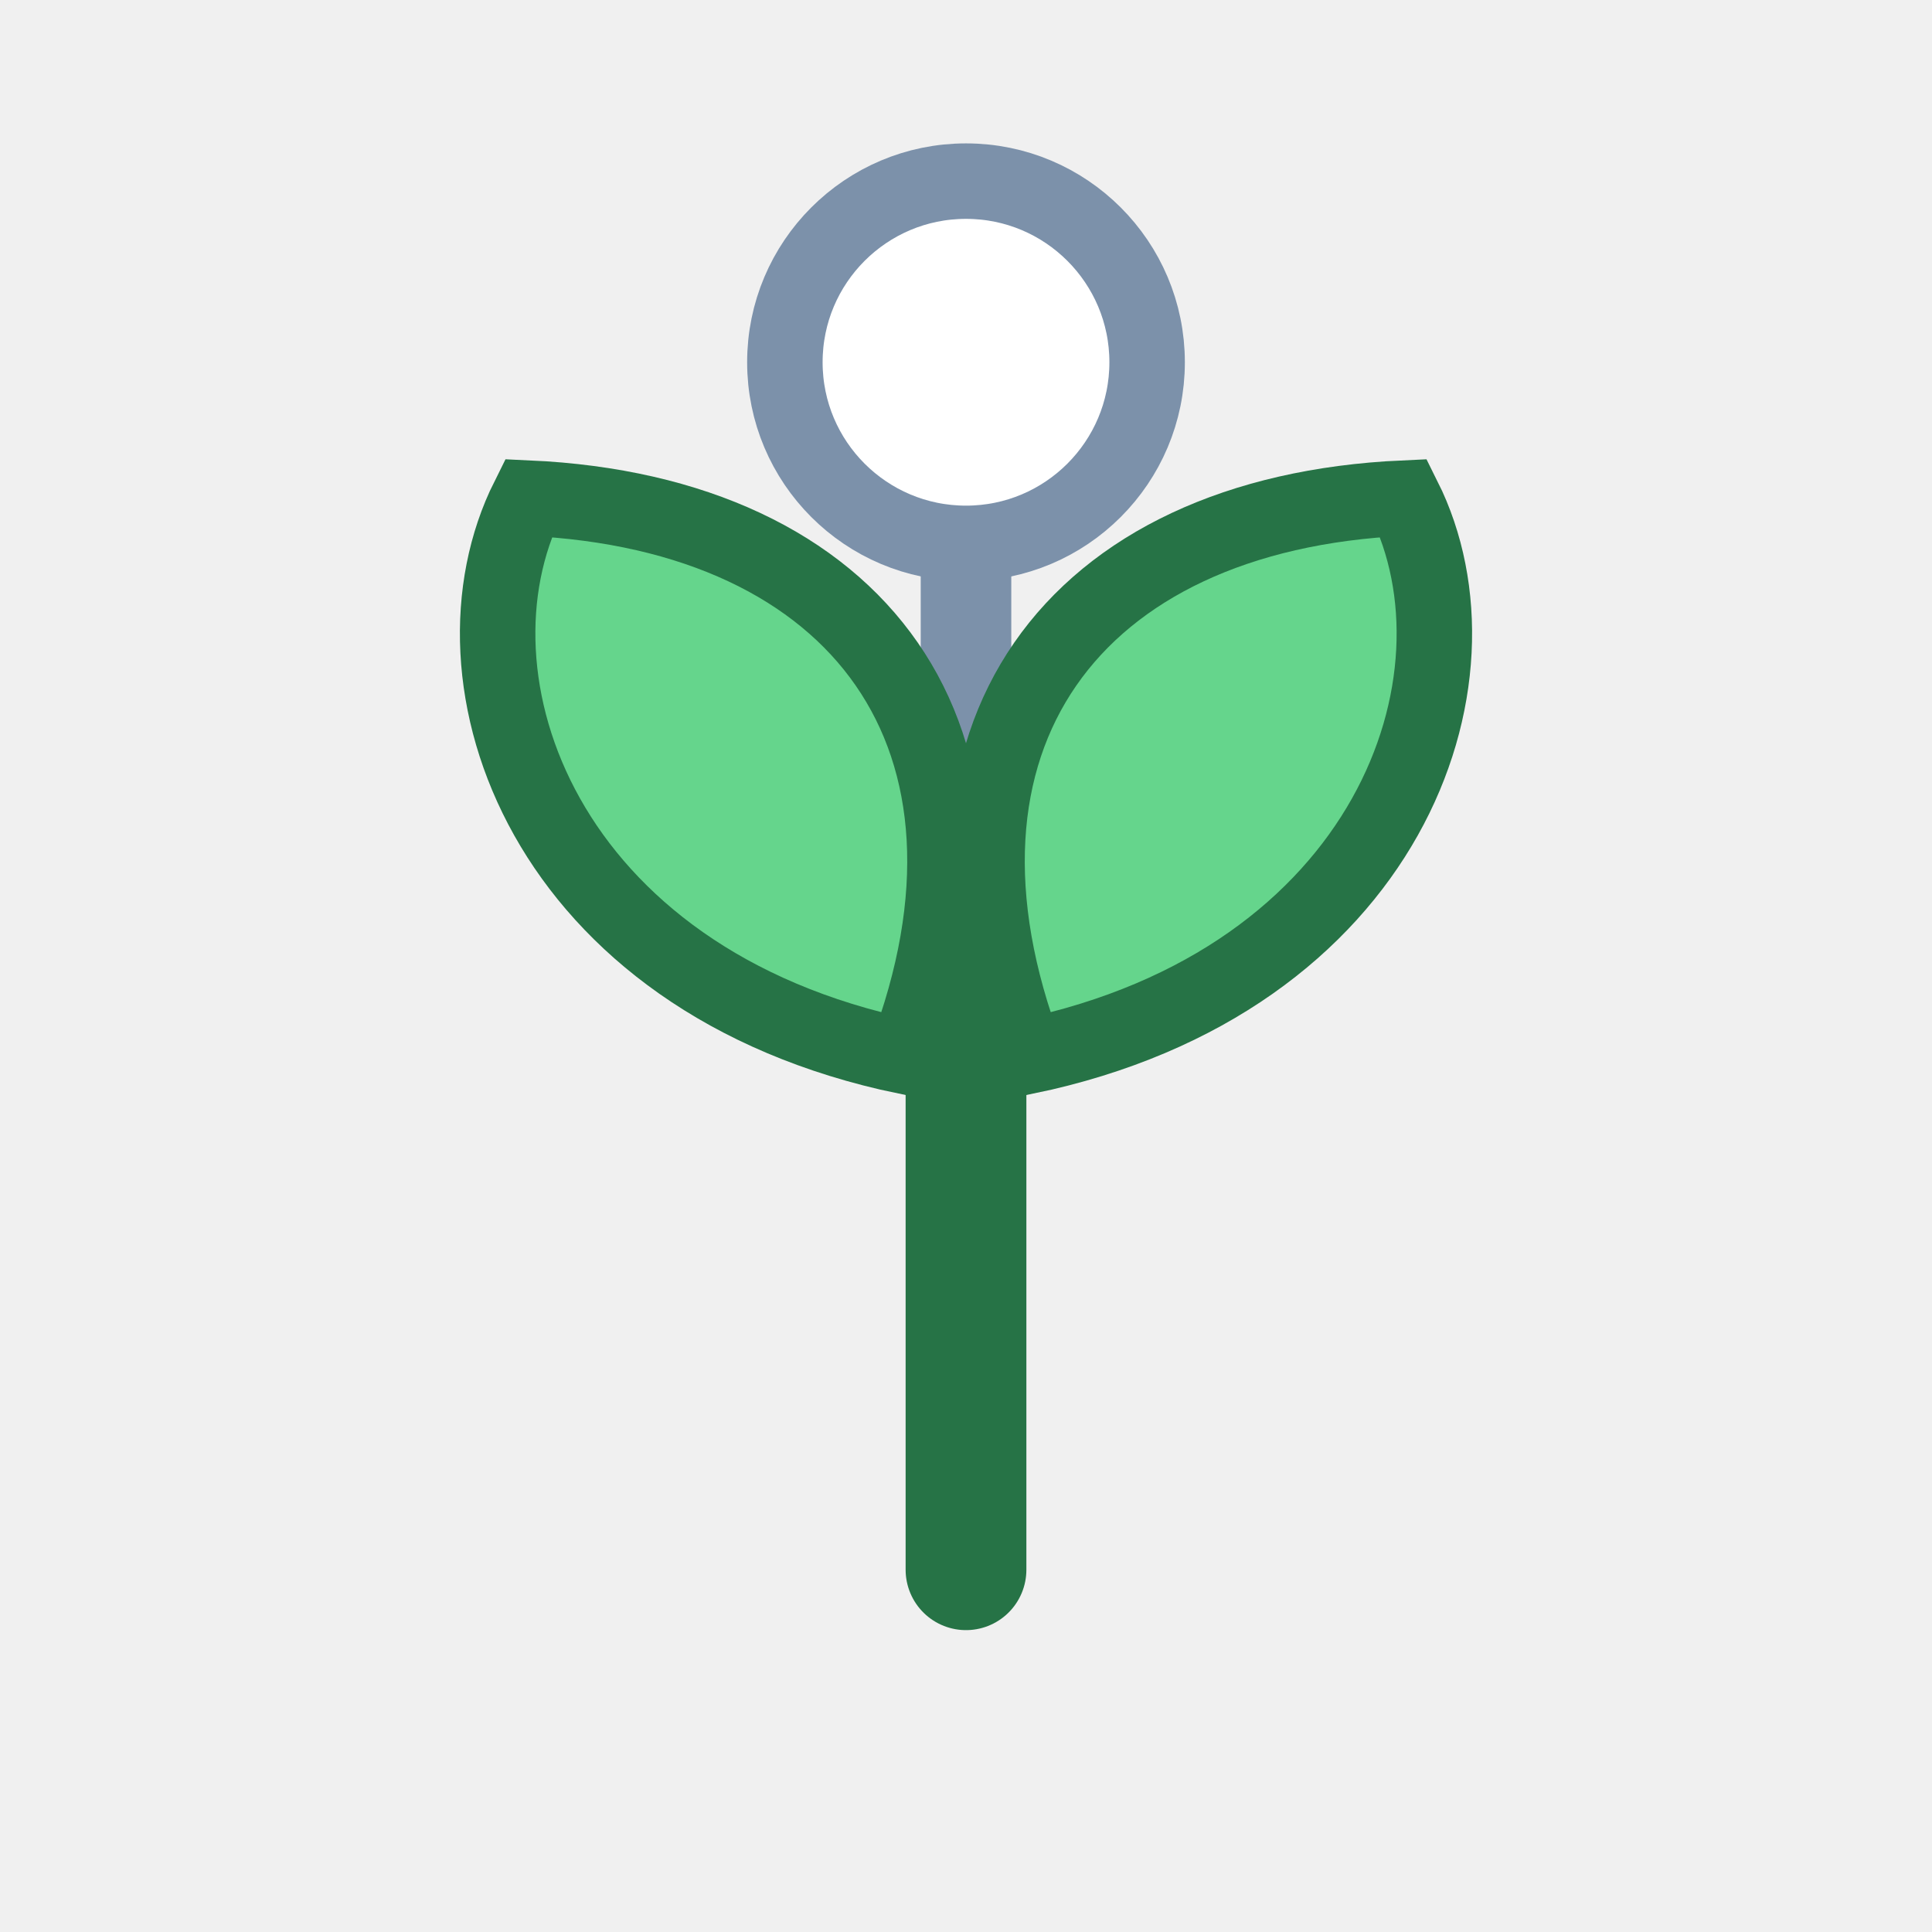
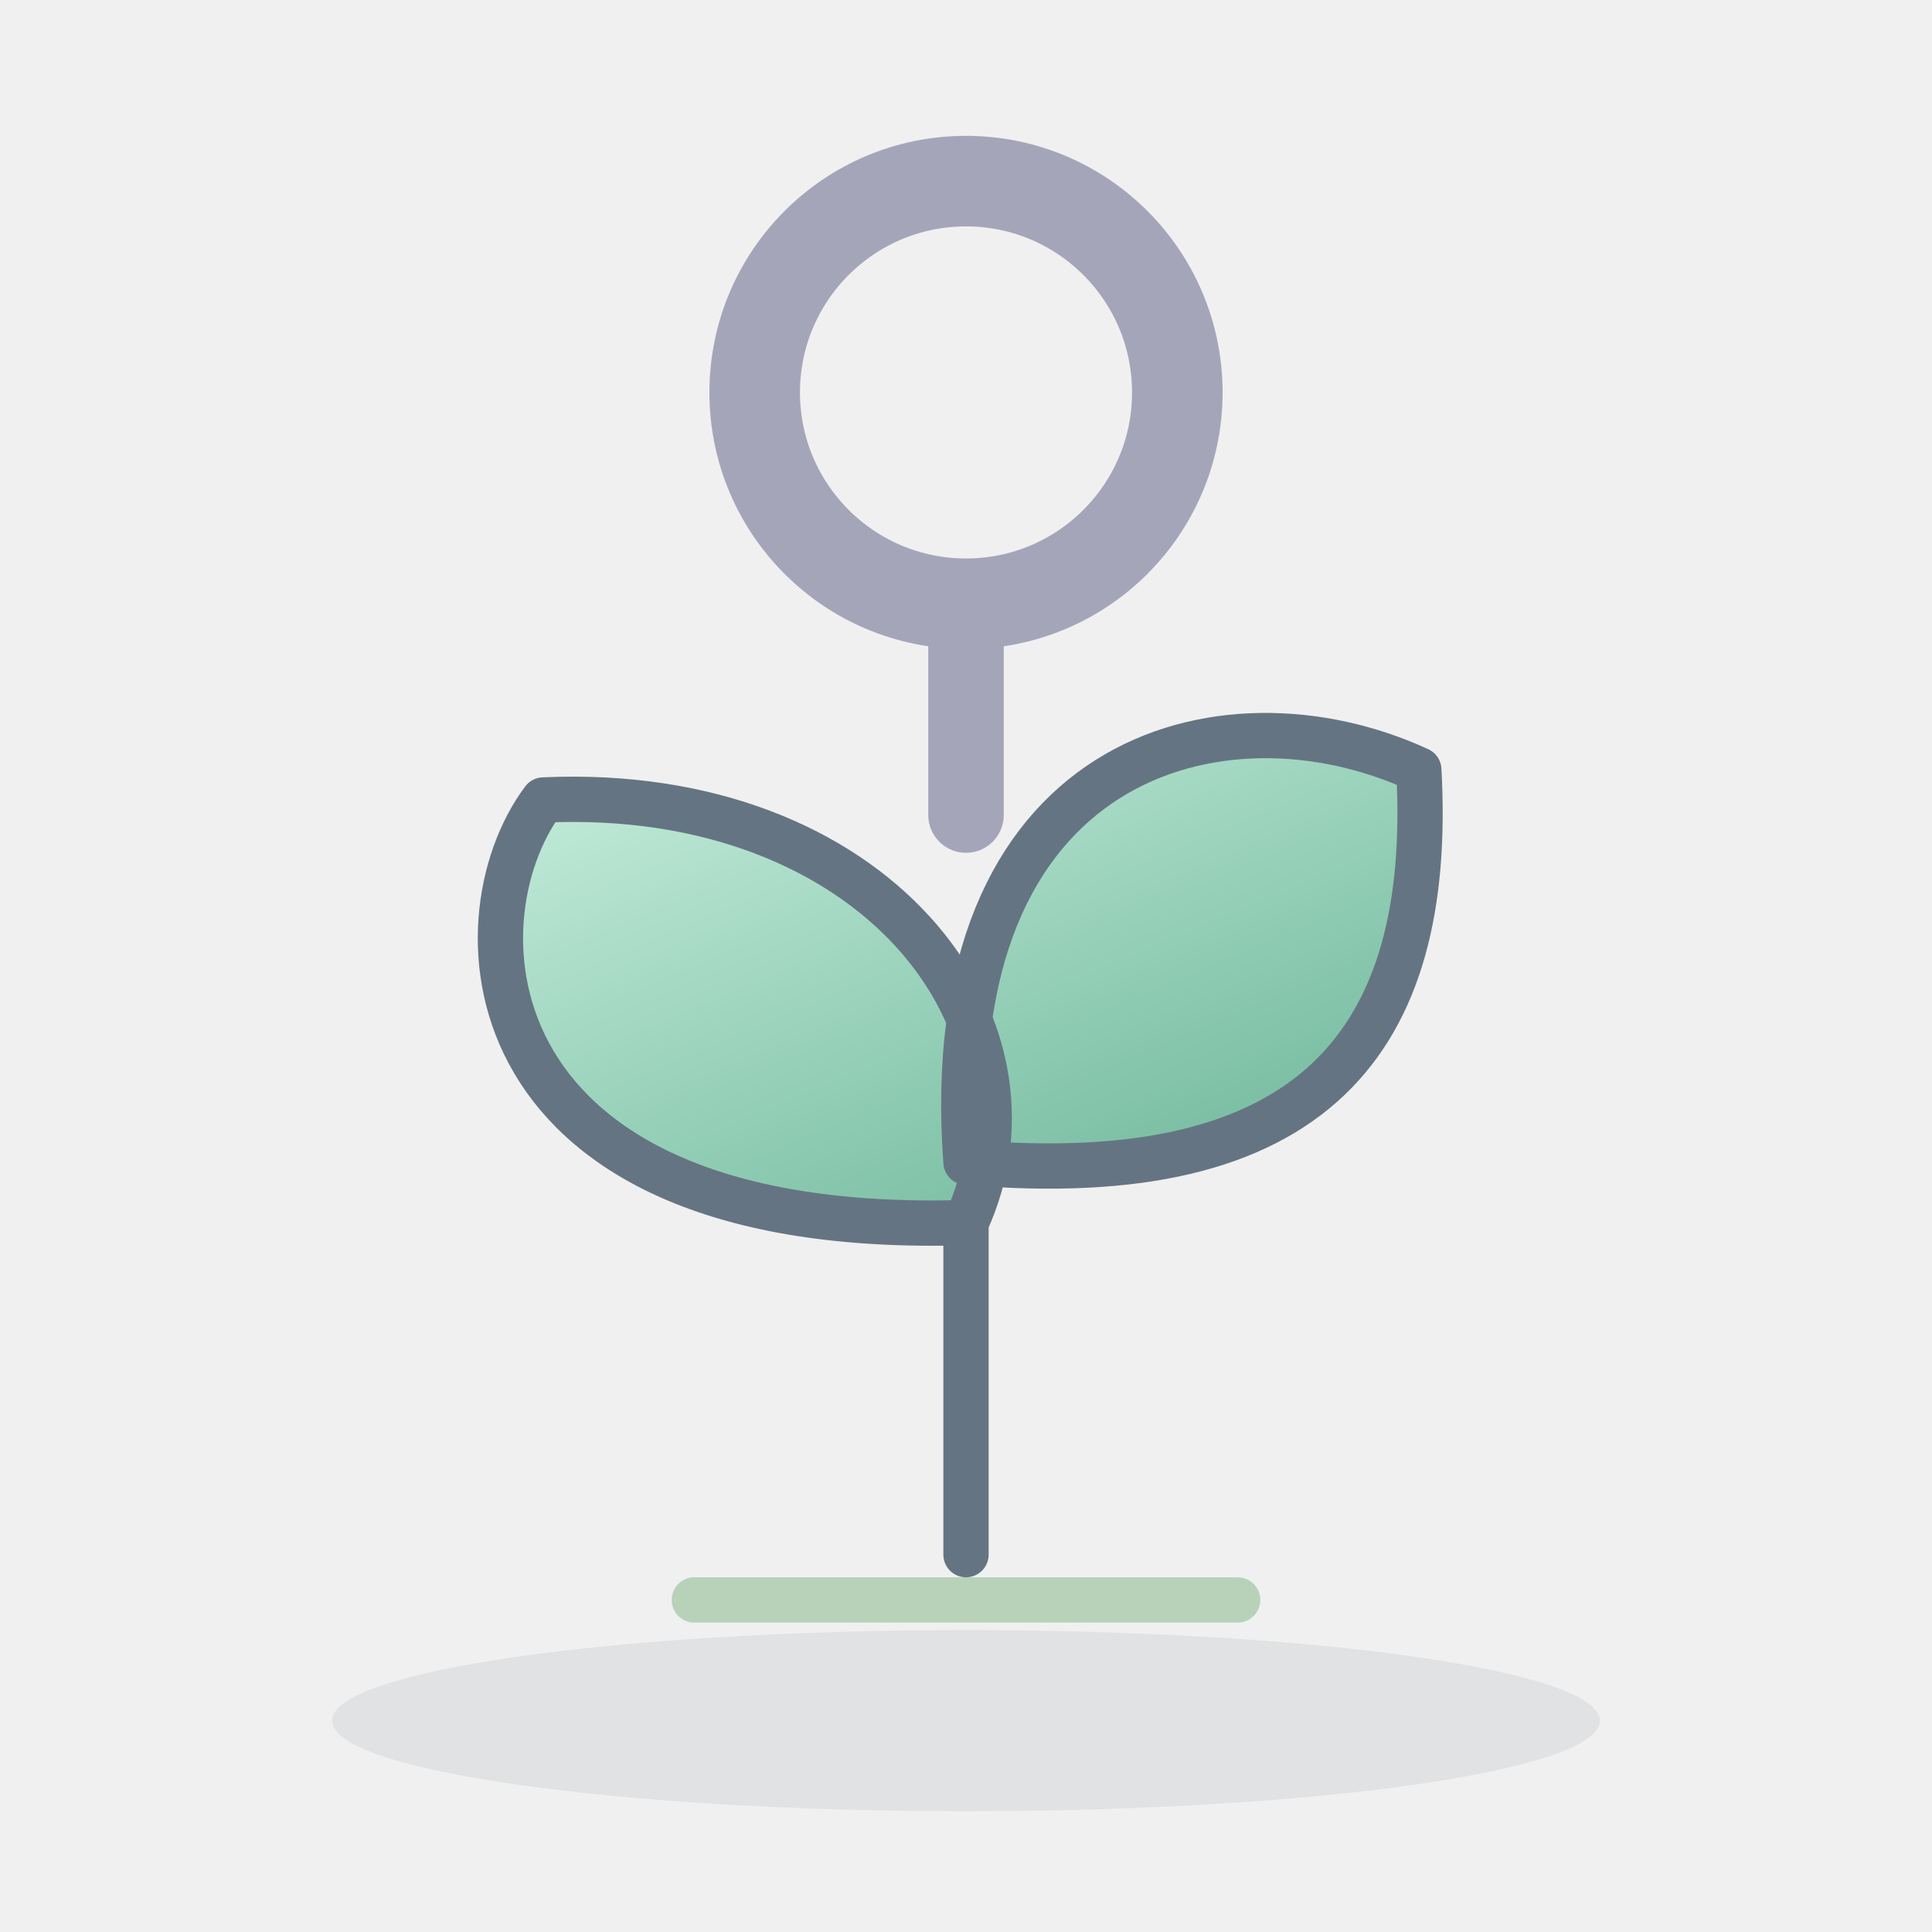
<svg xmlns="http://www.w3.org/2000/svg" viewBox="0 0 128 128">
-   <circle cx="64" cy="24" r="12" fill="#fff" stroke="#7c91aa" stroke-width="5" />
-   <path d="M64 38v16" stroke="#7c91aa" stroke-width="6" stroke-linecap="round" />
-   <path d="M64 104V65" stroke="#267346" stroke-width="8" stroke-linecap="round" />
-   <path d="M60 70c-24-5-31-25-25-37 22 1 33 16 25 37ZM68 70c24-5 31-25 25-37-22 1-33 16-25 37Z" fill="#65d58c" stroke="#267346" stroke-width="5" />
+   <defs>
+     <linearGradient id="mint" x2=".8" y2="1">
+       <stop stop-color="#c9efdf" />
+       <stop offset="1" stop-color="#70b89c" />
+     </linearGradient>
+     <linearGradient id="gold" x2=".8" y2="1">
+       <stop stop-color="#ffedaa" />
+       <stop offset="1" stop-color="#e7b66c" />
+     </linearGradient>
+     <linearGradient id="paper" x2=".8" y2="1">
+       <stop stop-color="#fffefa" />
+       <stop offset="1" stop-color="#eae7f6" />
+     </linearGradient>
+   </defs>
+   <ellipse cx="64" cy="114" rx="42" ry="6" fill="#4e647c" opacity=".10" />
+   <g stroke="#657482" stroke-width="3" stroke-linecap="round" stroke-linejoin="round">
+     <circle cx="64" cy="26" r="14" fill="none" stroke="#a5a5ba" stroke-width="6" />
+     <path d="M64 40v14" stroke="#a5a5ba" stroke-width="5" />
+     <path d="M64 103V75" fill="none" />
+     <path d="M64 81C31 82 30 61 36 53c22-1 34 15 28 28zM64 77c-2-27 17-32 30-26 1 18-7 28-30 26z" fill="url(#mint)" />
+     <path d="M46 106h36" stroke="#b8d2ba" />
+   </g>
</svg>
